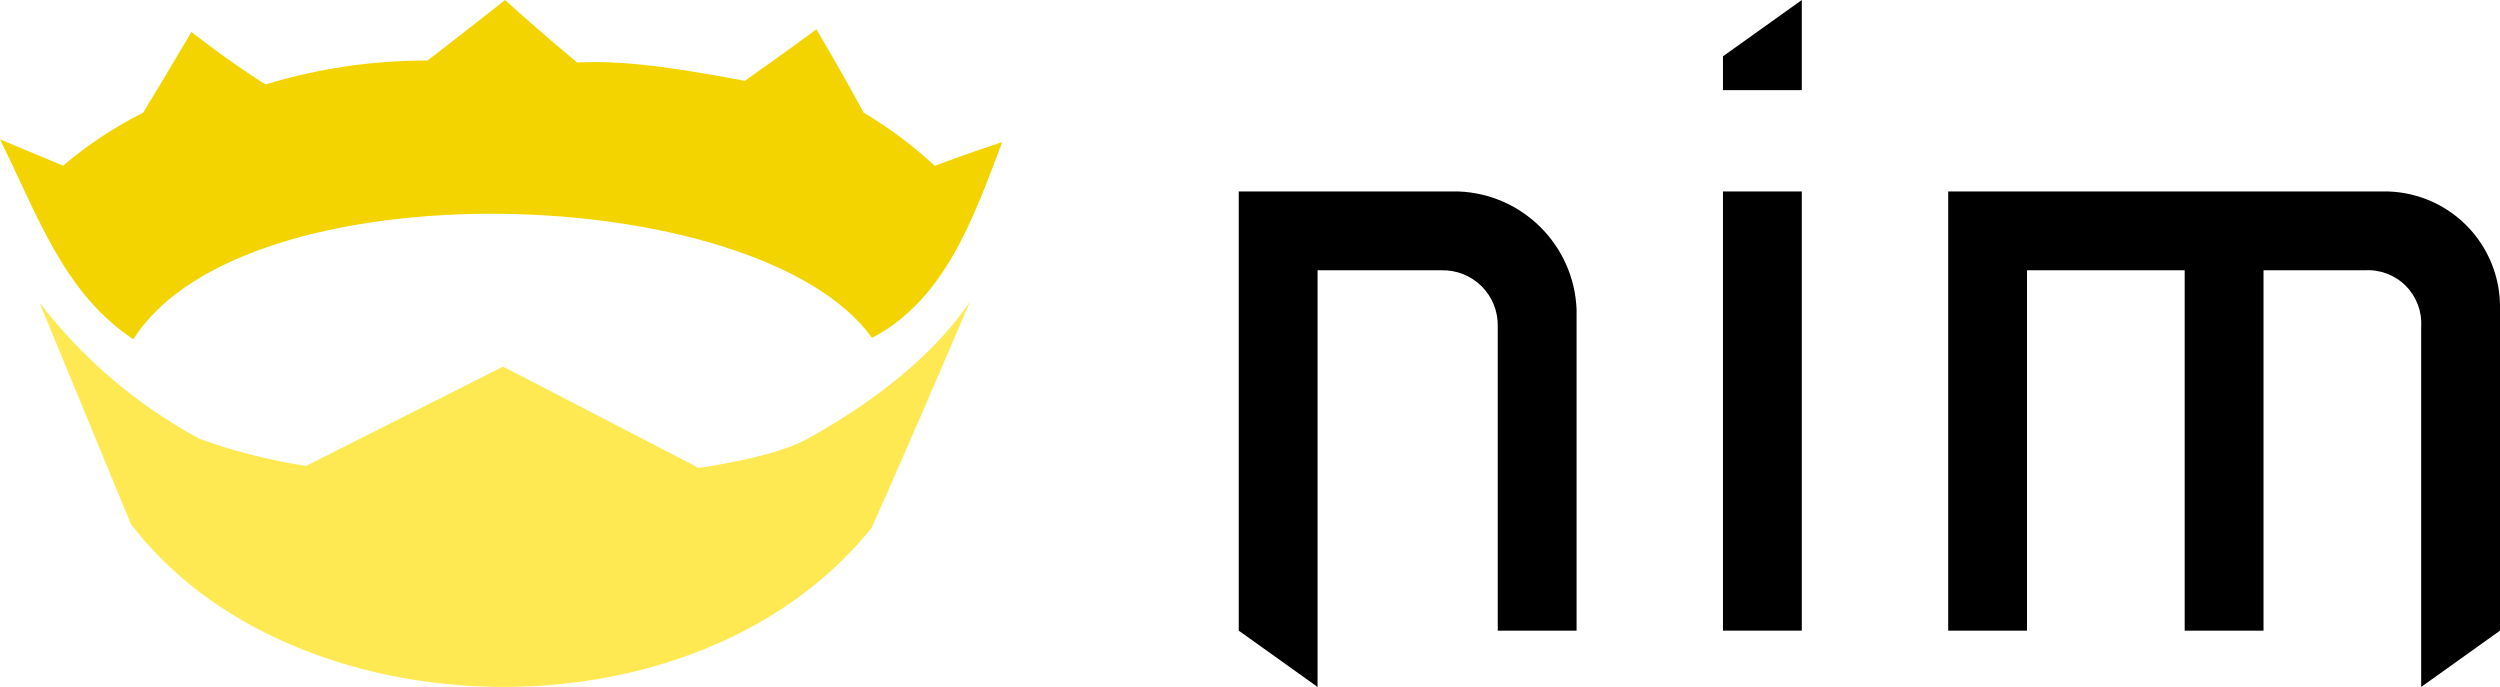
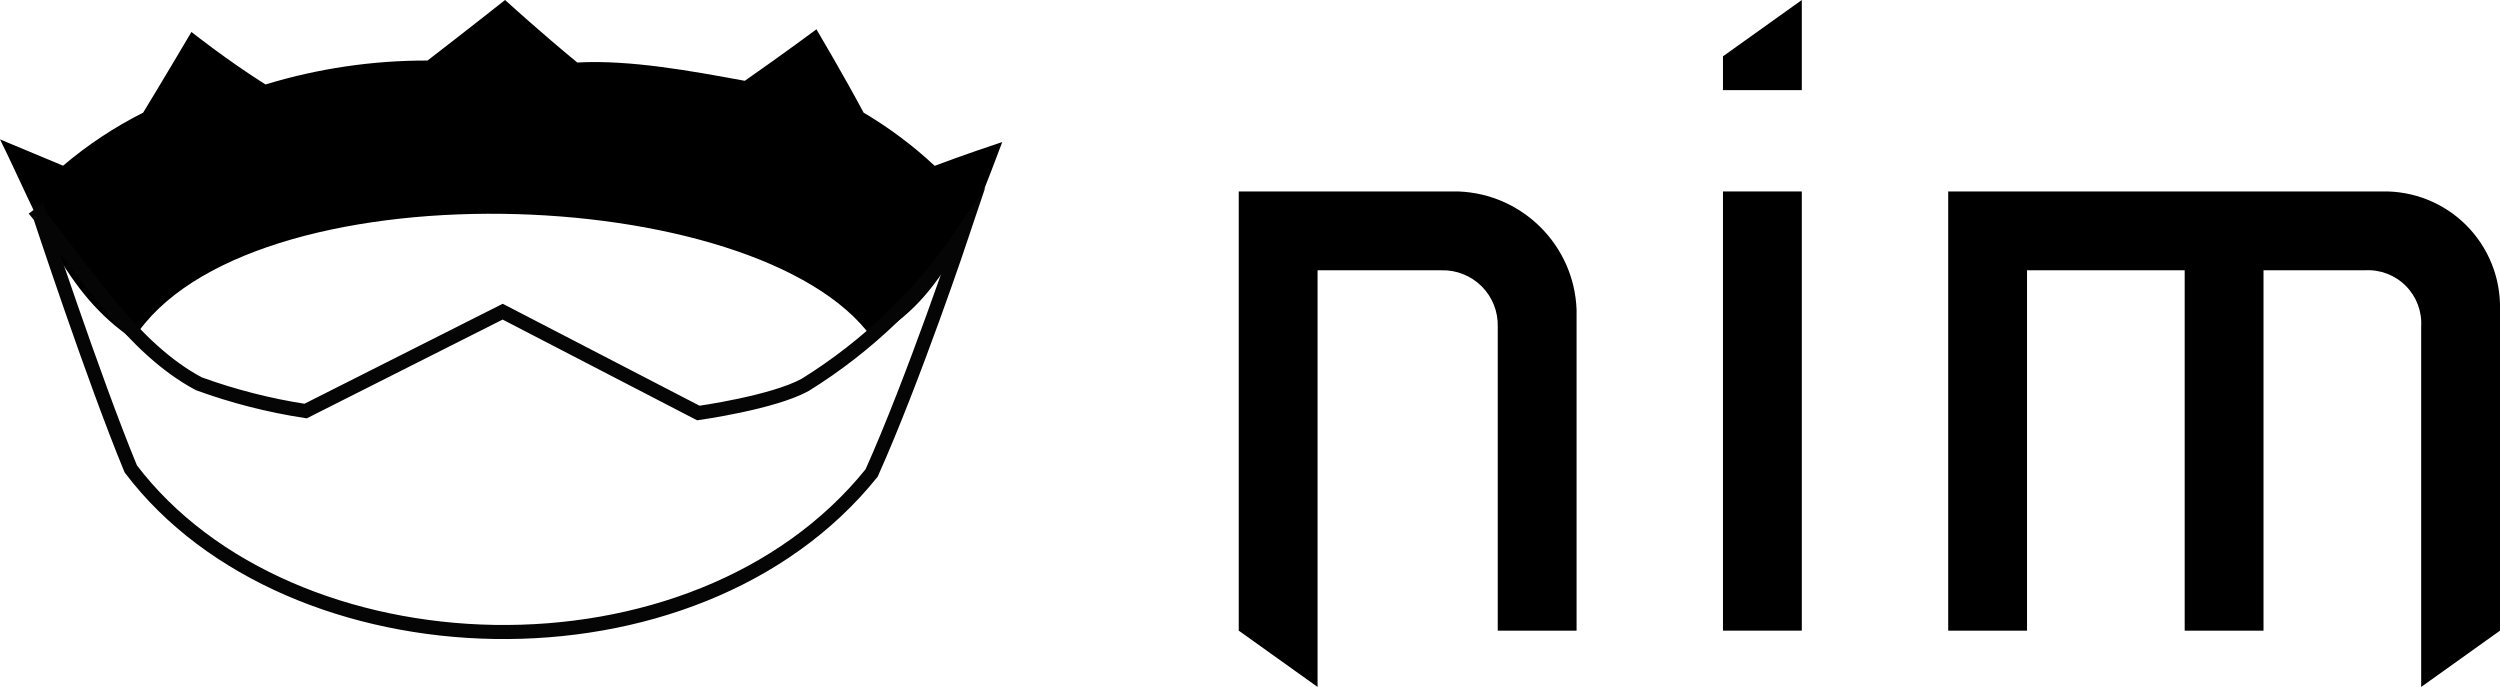
<svg xmlns="http://www.w3.org/2000/svg" id="svg3522" width="62.653mm" height="17.216mm" viewBox="0 0 177.6 48.8">
  <defs>
-     <style>.cls-1{fill:#f3d400;}.cls-2{fill:#ffe953;}</style>
+     <style>.cls-1{fill:none;stroke:#050505;stroke-miterlimit:10;}</style>
  </defs>
  <g id="g4463">
-     <path id="path3118" d="M88,44.8V13.6h15.6A8.73,8.73,0,0,1,112,22c0,4.4,0,22.8,0,22.8h-5.6s0-14.4,0-21.6a3.9,3.9,0,0,0-4-4H93.6V48.8Z" />
+     <path id="path3118" d="M88,44.8V13.6h15.6A8.73,8.73,0,0,1,112,22V44.8h-5.6V23.2a3.9,3.9,0,0,0-4-4H93.6V48.8Z" />
    <path id="path3120" d="M122.4,44.8V13.6H128V44.8Z" />
    <path id="path3122" d="M122.4,6.4H128V0l-5.6,4Z" />
-     <path id="path3124" d="M144,44.8h-5.6V13.6h30.8a8.2,8.2,0,0,1,8.4,8.4V44.8l-5.6,4V23.2a3.78,3.78,0,0,0-4-4h-7.2V44.8h-5.6V19.2H144Z" />
+     <path id="path3124" d="M144,44.8h-5.6V13.6h30.8a8.2,8.2,0,0,1,8.4,8.4V44.8l-5.6,4V23.2a3.78,3.78,0,0,0-4-4h-7.2V44.8h-5.6V19.2H144V44.8Z" />
  </g>
  <g id="g4459">
-     <path id="path3054" class="cls-1" d="M35.88,0s-2.73,2.16-5.51,4.3A39.11,39.11,0,0,0,18.86,6c-2.8-1.77-5.26-3.73-5.26-3.73S11.49,5.84,10.17,8a28.91,28.91,0,0,0-5.69,3.77C2.44,10.92.08,9.93,0,9.9c2.7,5.45,4.52,10.91,9.47,14.2C17.34,11.66,53.91,12.81,61.95,24c5.19-2.71,7.21-8.53,9.25-13.91-.22.07-3,1-4.8,1.69A29.16,29.16,0,0,0,61.35,8C60,5.46,58,2.08,58,2.08s-2.36,1.75-5.09,3.66c-3.69-.68-8.15-1.51-11.9-1.3C38.45,2.34,35.88,0,35.88,0Z" />
-     <path id="path3051" class="cls-2" d="M2.8,21.49,9.29,37.21c11.28,14.88,40.07,15.91,52.63.29,3-6.7,7-16.1,7-16.1-3.22,4.77-8.46,8.06-11.69,9.84-2.29,1.26-7.59,2-7.59,2l-13.9-7.2-14,7.06a39.83,39.83,0,0,1-7.59-1.94A35.8,35.8,0,0,1,2.8,21.49Z" />
+     <path id="path3054" d="M35.88,0s-2.73,2.16-5.51,4.3A39.11,39.11,0,0,0,18.86,6c-2.8-1.77-5.26-3.73-5.26-3.73S11.49,5.84,10.17,8a28.88,28.88,0,0,0-5.69,3.77C2.44,10.92.08,9.93,0,9.9c2.7,5.45,4.52,10.91,9.47,14.2C17.34,11.66,53.91,12.81,61.95,24c5.19-2.71,7.21-8.53,9.25-13.91-.22.07-3,1-4.8,1.69A29.11,29.11,0,0,0,61.35,8C60,5.46,58,2.08,58,2.08s-2.35,1.75-5.09,3.66c-3.69-.68-8.15-1.51-11.9-1.3C38.45,2.34,35.88,0,35.88,0Z" />
+     <path id="path3051" class="cls-1" d="M2.8,15.23S6.63,26.87,9.29,33.31c11.28,14.88,40.07,15.91,52.63.29,3-6.69,6.45-17,6.45-17A37.15,37.15,0,0,1,57.2,27.34c-2.29,1.26-7.59,2-7.59,2l-13.9-7.2-14,7.06a39.88,39.88,0,0,1-7.59-1.94c-4.77-2.55-8-7.91-11.36-12Z" />
  </g>
</svg>
